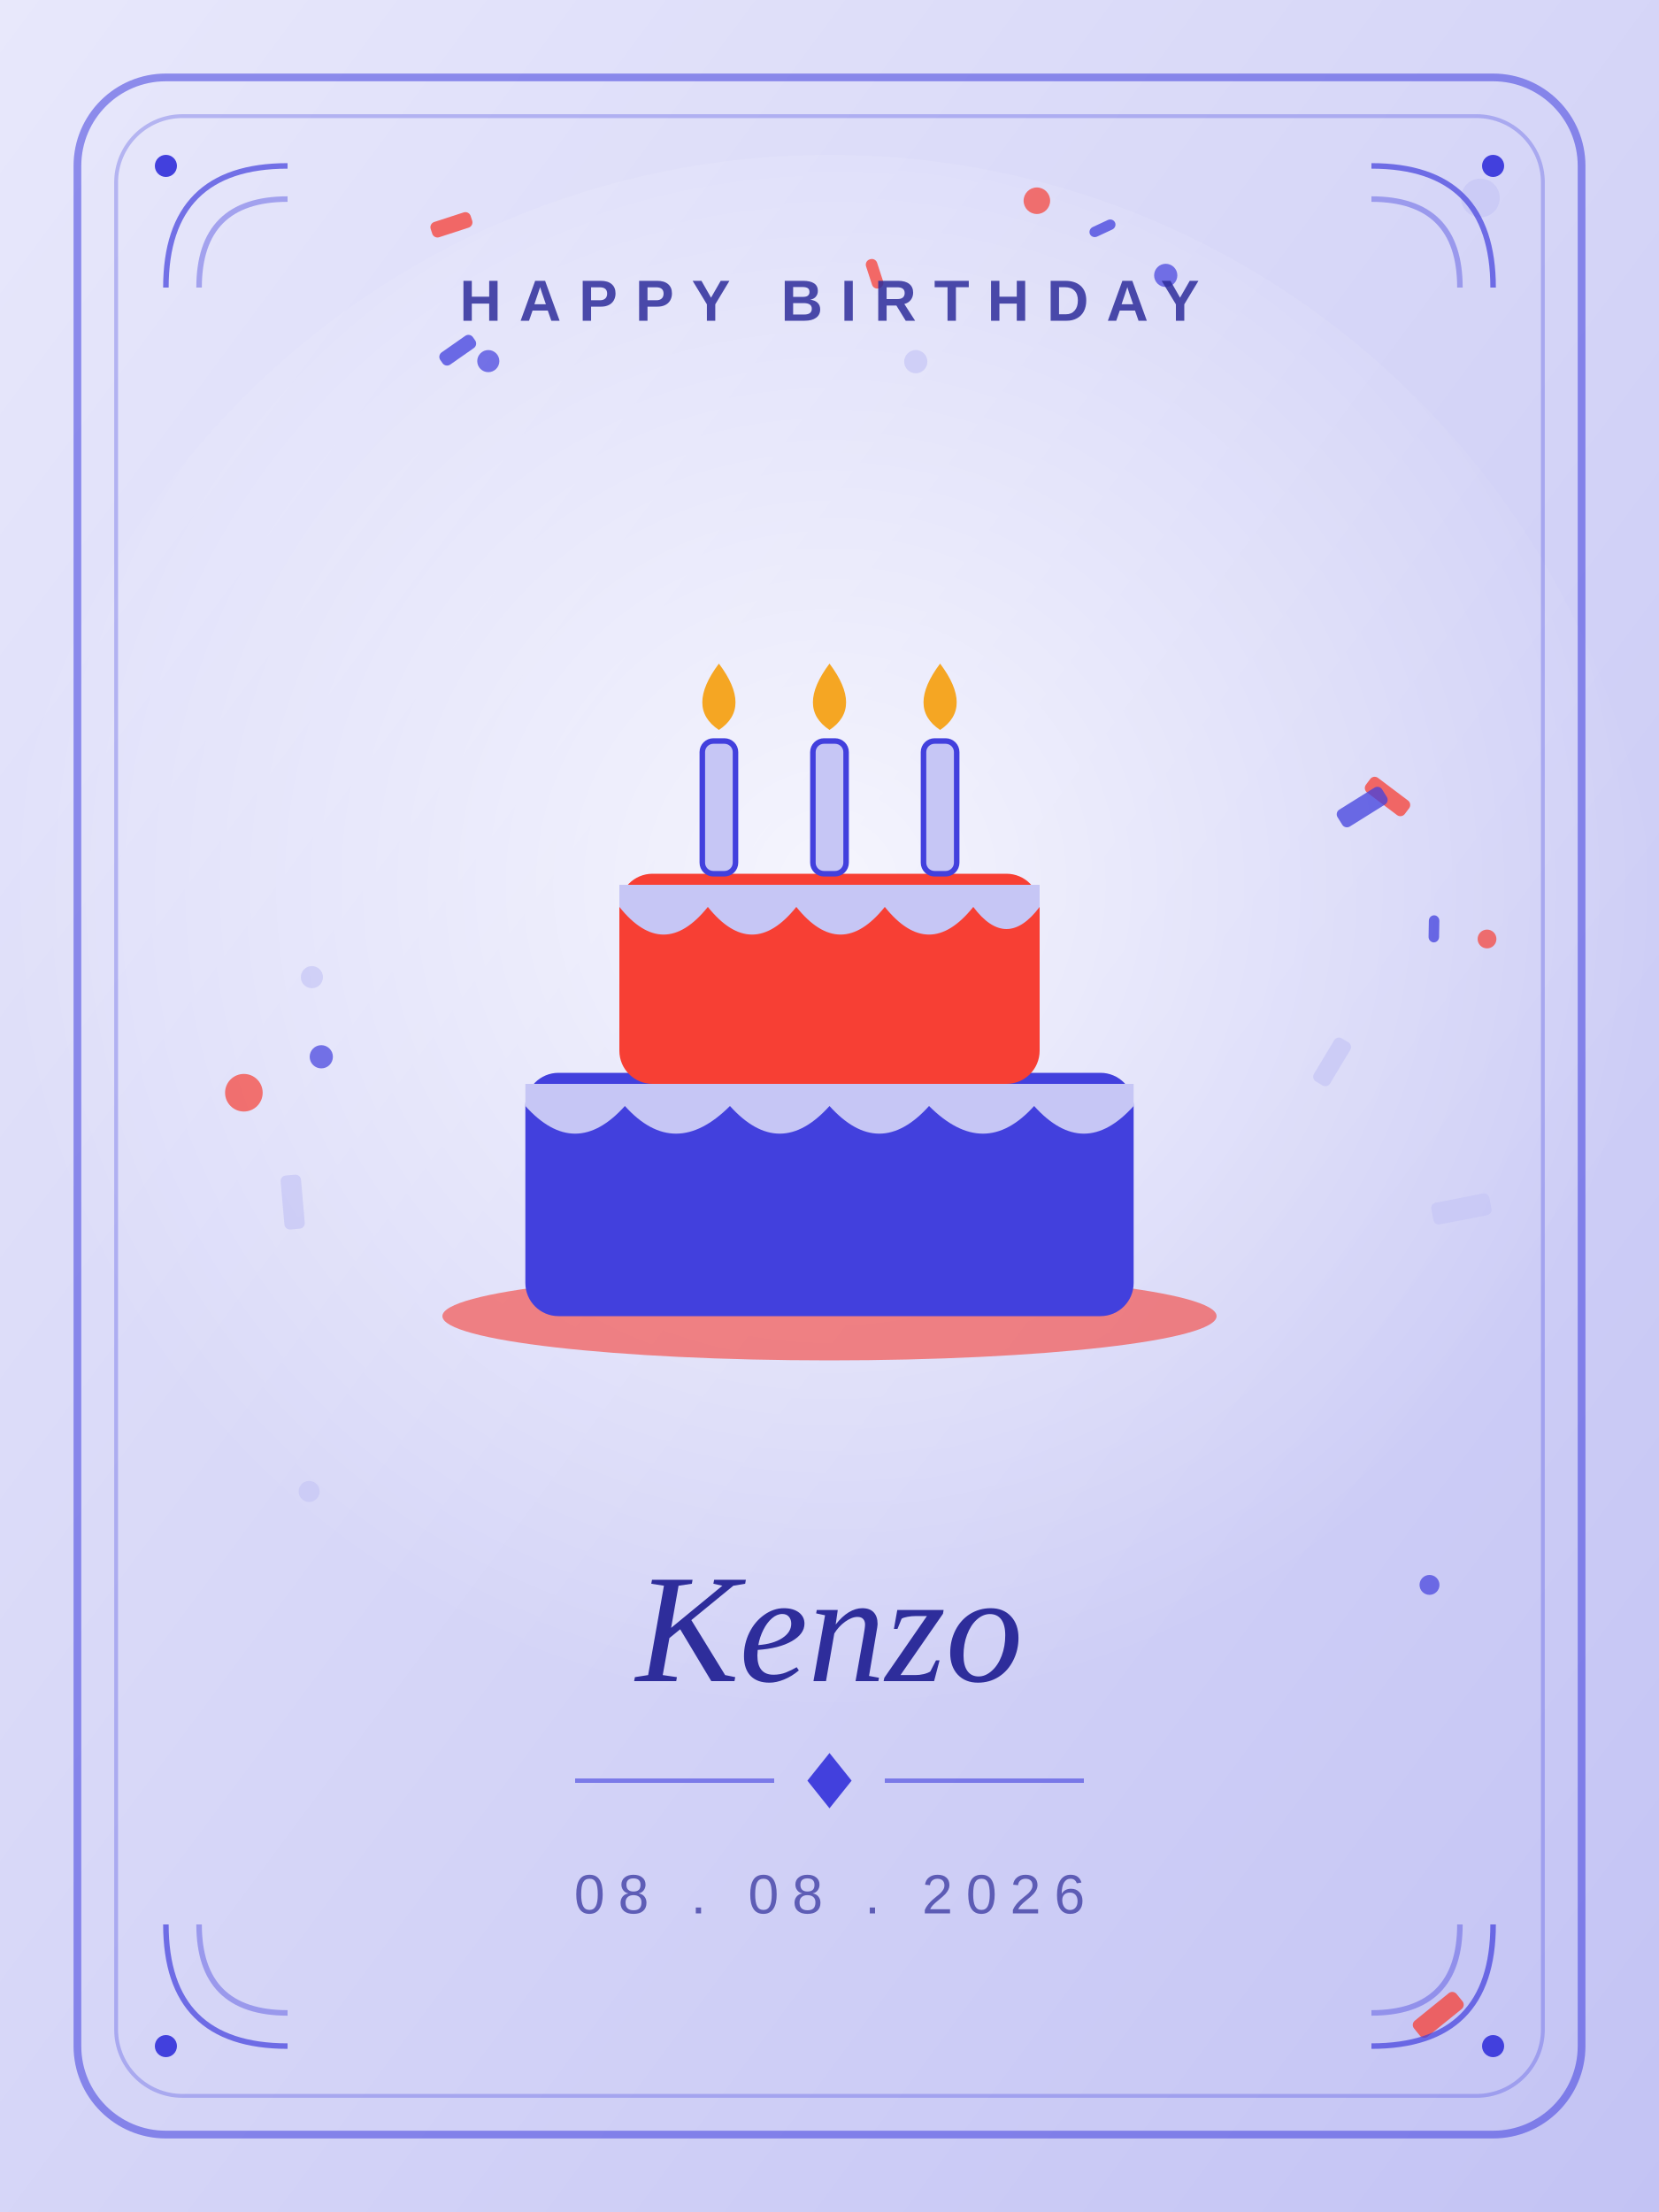
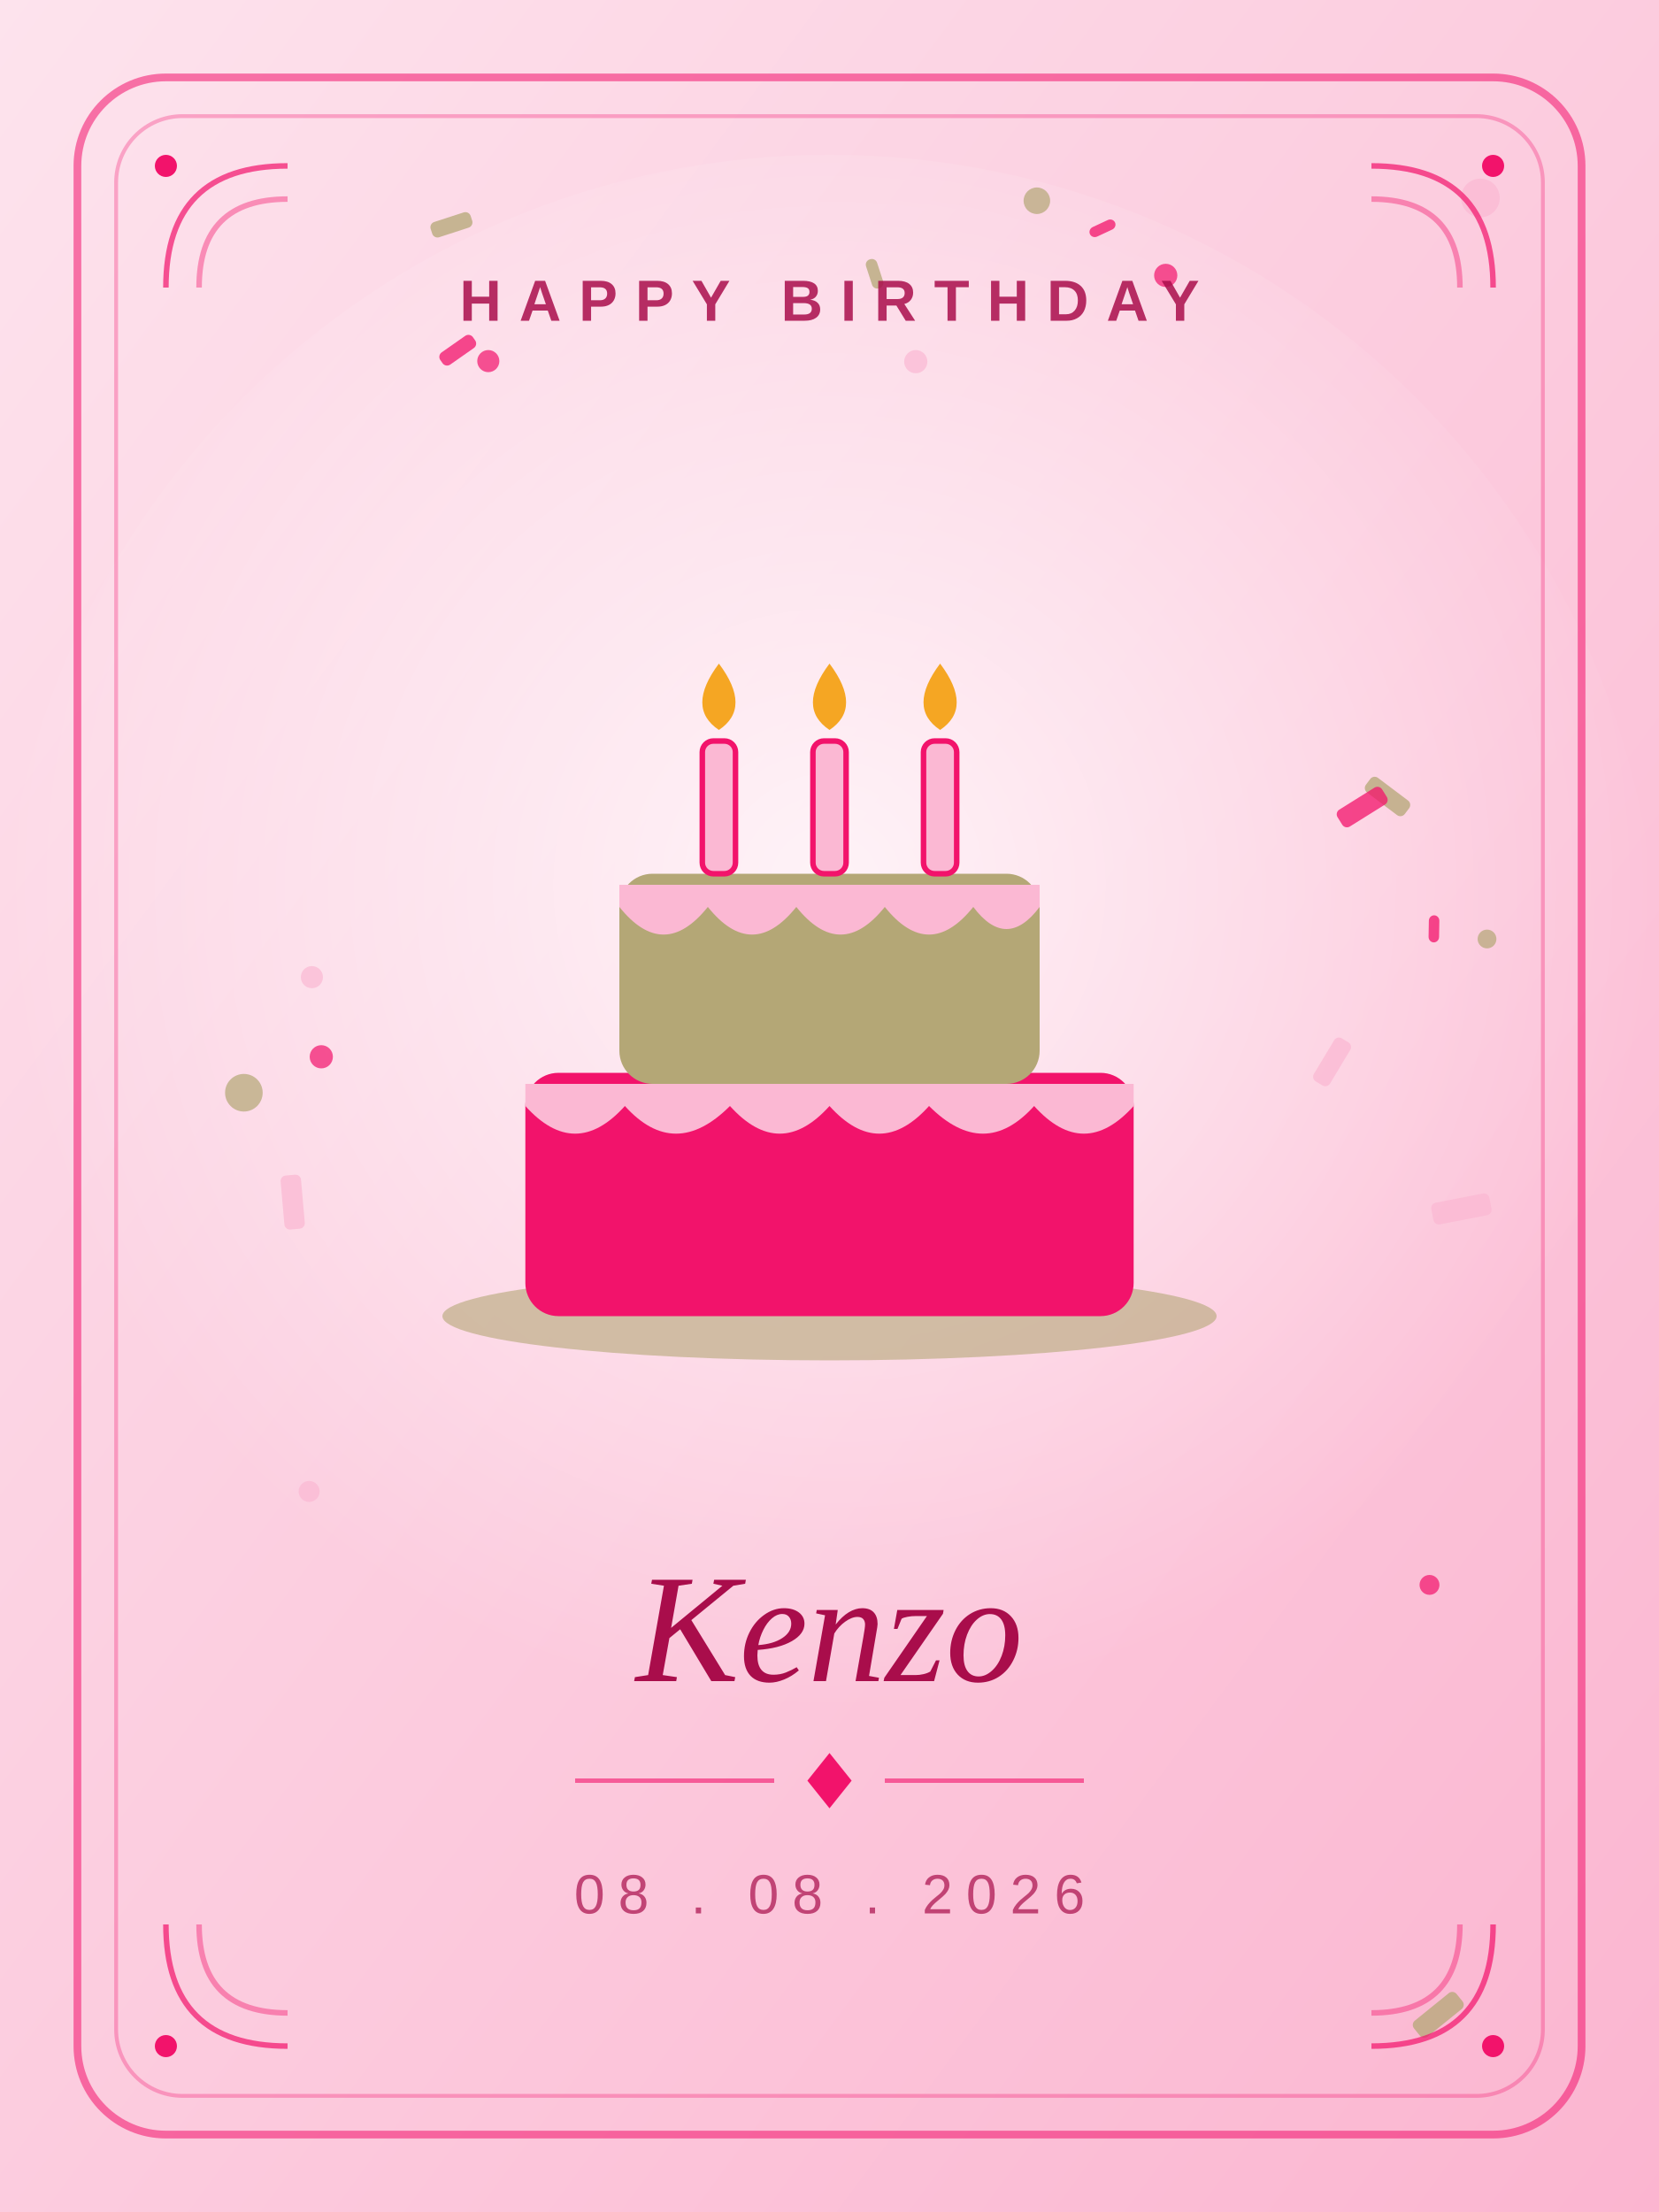
<svg xmlns="http://www.w3.org/2000/svg" viewBox="0 0 300 400" width="600" height="800">
  <defs>
    <linearGradient id="bg" x1="0" y1="0" x2="1" y2="1">
-       <stop offset="0" stop-color="#e8e8fb" />
-       <stop offset="1" stop-color="#c3c3f4" />
+       <stop offset="0" stop-color="#fde3ed" />
+       <stop offset="1" stop-color="#fbb5d0" />
    </linearGradient>
    <radialGradient id="glow" cx="0.5" cy="0.44" r="0.5">
      <stop offset="0" stop-color="#ffffff" stop-opacity="0.75" />
      <stop offset="1" stop-color="#ffffff" stop-opacity="0" />
    </radialGradient>
  </defs>
  <rect width="300" height="400" fill="url(#bg)" />
  <circle cx="150" cy="178" r="150" fill="url(#glow)" />
  <g>
-     <circle cx="88.3" cy="65.3" r="2.0" fill="#4240dd" fill-opacity="0.7" />
-     <rect x="246.4" y="142.7" width="3.3" height="8.8" rx="1" fill="#f73f34" fill-opacity="0.75" transform="rotate(307 246.4 142.7)" />
-     <circle cx="165.6" cy="65.4" r="2.1" fill="#c6c6f5" fill-opacity="0.7" />
-     <rect x="80.6" y="66.5" width="2.7" height="7.2" rx="1" fill="#4240dd" fill-opacity="0.75" transform="rotate(235 80.6 66.5)" />
-     <circle cx="268.9" cy="169.8" r="1.7" fill="#f73f34" fill-opacity="0.7" />
-     <rect x="259.4" y="221.6" width="4.0" height="10.7" rx="1" fill="#c6c6f5" fill-opacity="0.75" transform="rotate(259 259.4 221.6)" />
-     <circle cx="258.5" cy="286.6" r="1.8" fill="#4240dd" fill-opacity="0.7" />
-     <rect x="257.4" y="368.9" width="3.7" height="9.9" rx="1" fill="#f73f34" fill-opacity="0.75" transform="rotate(231 257.4 368.9)" />
-     <circle cx="56.4" cy="176.7" r="2.0" fill="#c6c6f5" fill-opacity="0.7" />
-     <rect x="197.5" y="43.2" width="1.9" height="5.0" rx="1" fill="#4240dd" fill-opacity="0.75" transform="rotate(245 197.5 43.2)" />
-     <circle cx="44.1" cy="197.6" r="3.4" fill="#f73f34" fill-opacity="0.7" />
-     <rect x="240.0" y="196.8" width="3.4" height="9.1" rx="1" fill="#c6c6f5" fill-opacity="0.75" transform="rotate(211 240.0 196.8)" />
-     <circle cx="58.1" cy="191.1" r="2.1" fill="#4240dd" fill-opacity="0.7" />
-     <rect x="84.8" y="38.1" width="2.9" height="7.6" rx="1" fill="#f73f34" fill-opacity="0.75" transform="rotate(72 84.8 38.1)" />
-     <circle cx="267.7" cy="35.8" r="3.5" fill="#c6c6f5" fill-opacity="0.7" />
-     <rect x="249.4" y="141.9" width="3.6" height="9.5" rx="1" fill="#4240dd" fill-opacity="0.75" transform="rotate(58 249.4 141.9)" />
-     <circle cx="187.5" cy="36.3" r="2.4" fill="#f73f34" fill-opacity="0.7" />
-     <rect x="55.2" y="222.1" width="3.7" height="9.8" rx="1" fill="#c6c6f5" fill-opacity="0.75" transform="rotate(175 55.2 222.1)" />
-     <circle cx="210.8" cy="49.8" r="2.1" fill="#4240dd" fill-opacity="0.7" />
-     <rect x="160.0" y="51.8" width="2.1" height="5.5" rx="1" fill="#f73f34" fill-opacity="0.75" transform="rotate(162 160.0 51.8)" />
-     <circle cx="55.9" cy="269.7" r="1.9" fill="#c6c6f5" fill-opacity="0.7" />
-     <rect x="258.4" y="165.5" width="1.9" height="4.9" rx="1" fill="#4240dd" fill-opacity="0.75" transform="rotate(1 258.4 165.5)" />
+     <circle cx="88.3" cy="65.3" r="2.0" fill="#f2136b" fill-opacity="0.7" />
+     <rect x="246.4" y="142.7" width="3.3" height="8.8" rx="1" fill="#b4a776" fill-opacity="0.75" transform="rotate(307 246.4 142.7)" />
+     <circle cx="165.6" cy="65.4" r="2.1" fill="#fbb8d3" fill-opacity="0.7" />
+     <rect x="80.6" y="66.5" width="2.7" height="7.2" rx="1" fill="#f2136b" fill-opacity="0.75" transform="rotate(235 80.6 66.5)" />
+     <circle cx="268.9" cy="169.8" r="1.7" fill="#b4a776" fill-opacity="0.7" />
+     <rect x="259.4" y="221.6" width="4.0" height="10.7" rx="1" fill="#fbb8d3" fill-opacity="0.75" transform="rotate(259 259.4 221.6)" />
+     <circle cx="258.5" cy="286.6" r="1.8" fill="#f2136b" fill-opacity="0.7" />
+     <rect x="257.4" y="368.9" width="3.7" height="9.9" rx="1" fill="#b4a776" fill-opacity="0.75" transform="rotate(231 257.4 368.9)" />
+     <circle cx="56.4" cy="176.7" r="2.0" fill="#fbb8d3" fill-opacity="0.7" />
+     <rect x="197.5" y="43.2" width="1.9" height="5.0" rx="1" fill="#f2136b" fill-opacity="0.75" transform="rotate(245 197.5 43.2)" />
+     <circle cx="44.1" cy="197.6" r="3.4" fill="#b4a776" fill-opacity="0.7" />
+     <rect x="240.0" y="196.8" width="3.4" height="9.1" rx="1" fill="#fbb8d3" fill-opacity="0.75" transform="rotate(211 240.0 196.8)" />
+     <circle cx="58.1" cy="191.1" r="2.1" fill="#f2136b" fill-opacity="0.7" />
+     <rect x="84.8" y="38.1" width="2.9" height="7.6" rx="1" fill="#b4a776" fill-opacity="0.75" transform="rotate(72 84.8 38.1)" />
+     <circle cx="267.7" cy="35.8" r="3.5" fill="#fbb8d3" fill-opacity="0.7" />
+     <rect x="249.4" y="141.9" width="3.6" height="9.5" rx="1" fill="#f2136b" fill-opacity="0.75" transform="rotate(58 249.4 141.9)" />
+     <circle cx="187.5" cy="36.3" r="2.4" fill="#b4a776" fill-opacity="0.7" />
+     <rect x="55.2" y="222.1" width="3.7" height="9.8" rx="1" fill="#fbb8d3" fill-opacity="0.75" transform="rotate(175 55.2 222.1)" />
+     <circle cx="210.8" cy="49.8" r="2.1" fill="#f2136b" fill-opacity="0.7" />
+     <rect x="160.0" y="51.8" width="2.1" height="5.5" rx="1" fill="#b4a776" fill-opacity="0.75" transform="rotate(162 160.0 51.8)" />
+     <circle cx="55.9" cy="269.7" r="1.9" fill="#fbb8d3" fill-opacity="0.7" />
+     <rect x="258.4" y="165.5" width="1.9" height="4.9" rx="1" fill="#f2136b" fill-opacity="0.75" transform="rotate(1 258.4 165.5)" />
  </g>
-   <rect x="14" y="14" width="272" height="372" rx="16" fill="none" stroke="#4240dd" stroke-opacity="0.55" stroke-width="1.4" />
-   <rect x="21" y="21" width="258" height="358" rx="12" fill="none" stroke="#4240dd" stroke-opacity="0.3" stroke-width="0.7" />
-   <g transform="translate(30 30) rotate(0)" fill="none" stroke="#4240dd" stroke-width="1" stroke-opacity="0.7">
+   <rect x="14" y="14" width="272" height="372" rx="16" fill="none" stroke="#f2136b" stroke-opacity="0.55" stroke-width="1.4" />
+   <rect x="21" y="21" width="258" height="358" rx="12" fill="none" stroke="#f2136b" stroke-opacity="0.3" stroke-width="0.7" />
+   <g transform="translate(30 30) rotate(0)" fill="none" stroke="#f2136b" stroke-width="1" stroke-opacity="0.7">
    <path d="M0 22 Q0 0 22 0" />
    <path d="M6 22 Q6 6 22 6" stroke-opacity="0.4" />
-     <circle cx="0" cy="0" r="2" fill="#4240dd" stroke="none" />
+     <circle cx="0" cy="0" r="2" fill="#f2136b" stroke="none" />
  </g>
-   <g transform="translate(270 30) rotate(90)" fill="none" stroke="#4240dd" stroke-width="1" stroke-opacity="0.7">
+   <g transform="translate(270 30) rotate(90)" fill="none" stroke="#f2136b" stroke-width="1" stroke-opacity="0.7">
    <path d="M0 22 Q0 0 22 0" />
    <path d="M6 22 Q6 6 22 6" stroke-opacity="0.4" />
-     <circle cx="0" cy="0" r="2" fill="#4240dd" stroke="none" />
+     <circle cx="0" cy="0" r="2" fill="#f2136b" stroke="none" />
  </g>
-   <g transform="translate(270 370) rotate(180)" fill="none" stroke="#4240dd" stroke-width="1" stroke-opacity="0.7">
+   <g transform="translate(270 370) rotate(180)" fill="none" stroke="#f2136b" stroke-width="1" stroke-opacity="0.7">
    <path d="M0 22 Q0 0 22 0" />
    <path d="M6 22 Q6 6 22 6" stroke-opacity="0.4" />
-     <circle cx="0" cy="0" r="2" fill="#4240dd" stroke="none" />
+     <circle cx="0" cy="0" r="2" fill="#f2136b" stroke="none" />
  </g>
-   <g transform="translate(30 370) rotate(270)" fill="none" stroke="#4240dd" stroke-width="1" stroke-opacity="0.7">
+   <g transform="translate(30 370) rotate(270)" fill="none" stroke="#f2136b" stroke-width="1" stroke-opacity="0.7">
    <path d="M0 22 Q0 0 22 0" />
    <path d="M6 22 Q6 6 22 6" stroke-opacity="0.4" />
-     <circle cx="0" cy="0" r="2" fill="#4240dd" stroke="none" />
+     <circle cx="0" cy="0" r="2" fill="#f2136b" stroke="none" />
  </g>
-   <text x="150" y="58" text-anchor="middle" font-family="'Helvetica Neue', Arial, sans-serif" font-size="10.5" font-weight="600" letter-spacing="3.2" fill="#2e2d9b" fill-opacity="0.85">HAPPY BIRTHDAY</text>
+   <text x="150" y="58" text-anchor="middle" font-family="'Helvetica Neue', Arial, sans-serif" font-size="10.5" font-weight="600" letter-spacing="3.2" fill="#a90d4b" fill-opacity="0.85">HAPPY BIRTHDAY</text>
  <g transform="translate(150 180)">
-     <ellipse cx="0" cy="58" rx="70" ry="8" fill="#f73f34" fill-opacity="0.6" />
-     <rect x="-55" y="14" width="110" height="44" rx="6" fill="#4240dd" />
-     <path d="M-55 20 Q-46 30 -37 20 Q-28 30 -18 20 Q-9 30 0 20 Q9 30 18 20 Q28 30 37 20 Q46 30 55 20 L55 16 L-55 16 Z" fill="#c6c6f5" />
-     <rect x="-38" y="-22" width="76" height="38" rx="6" fill="#f73f34" />
-     <path d="M-38 -16 Q-30 -6 -22 -16 Q-14 -6 -6 -16 Q2 -6 10 -16 Q18 -6 26 -16 Q32 -8 38 -16 L38 -20 L-38 -20 Z" fill="#c6c6f5" />
-     <rect x="-23" y="-46" width="6" height="24" rx="2" fill="#c6c6f5" stroke="#4240dd" stroke-width="1" />
+     <ellipse cx="0" cy="58" rx="70" ry="8" fill="#b4a776" fill-opacity="0.6" />
+     <rect x="-55" y="14" width="110" height="44" rx="6" fill="#f2136b" />
+     <path d="M-55 20 Q-46 30 -37 20 Q-28 30 -18 20 Q-9 30 0 20 Q9 30 18 20 Q28 30 37 20 Q46 30 55 20 L55 16 L-55 16 Z" fill="#fbb8d3" />
+     <rect x="-38" y="-22" width="76" height="38" rx="6" fill="#b4a776" />
+     <path d="M-38 -16 Q-30 -6 -22 -16 Q-14 -6 -6 -16 Q2 -6 10 -16 Q18 -6 26 -16 Q32 -8 38 -16 L38 -20 L-38 -20 Z" fill="#fbb8d3" />
+     <rect x="-23" y="-46" width="6" height="24" rx="2" fill="#fbb8d3" stroke="#f2136b" stroke-width="1" />
    <path d="M-20 -60 Q-14 -52 -20 -48 Q-26 -52 -20 -60 Z" fill="#f5a623" />
-     <rect x="-3" y="-46" width="6" height="24" rx="2" fill="#c6c6f5" stroke="#4240dd" stroke-width="1" />
+     <rect x="-3" y="-46" width="6" height="24" rx="2" fill="#fbb8d3" stroke="#f2136b" stroke-width="1" />
    <path d="M0 -60 Q6 -52 0 -48 Q-6 -52 0 -60 Z" fill="#f5a623" />
-     <rect x="17" y="-46" width="6" height="24" rx="2" fill="#c6c6f5" stroke="#4240dd" stroke-width="1" />
+     <rect x="17" y="-46" width="6" height="24" rx="2" fill="#fbb8d3" stroke="#f2136b" stroke-width="1" />
    <path d="M20 -60 Q26 -52 20 -48 Q14 -52 20 -60 Z" fill="#f5a623" />
  </g>
-   <text x="150" y="304" text-anchor="middle" font-family="Georgia, 'Times New Roman', serif" font-style="italic" font-size="28" fill="#2e2d9b">Kenzo</text>
-   <g fill="#4240dd" stroke="#4240dd">
+   <text x="150" y="304" text-anchor="middle" font-family="Georgia, 'Times New Roman', serif" font-style="italic" font-size="28" fill="#a90d4b">Kenzo</text>
+   <g fill="#f2136b" stroke="#f2136b">
    <line x1="104" y1="322" x2="140" y2="322" stroke-width="0.8" stroke-opacity="0.6" />
    <line x1="160" y1="322" x2="196" y2="322" stroke-width="0.8" stroke-opacity="0.6" />
    <path d="M150 317 L154 322 L150 327 L146 322 Z" stroke="none" />
  </g>
-   <text x="150" y="346" text-anchor="middle" font-family="'Helvetica Neue', Arial, sans-serif" font-size="10" letter-spacing="2.4" fill="#2e2d9b" fill-opacity="0.7">08 . 08 . 2026</text>
+   <text x="150" y="346" text-anchor="middle" font-family="'Helvetica Neue', Arial, sans-serif" font-size="10" letter-spacing="2.4" fill="#a90d4b" fill-opacity="0.7">08 . 08 . 2026</text>
</svg>
